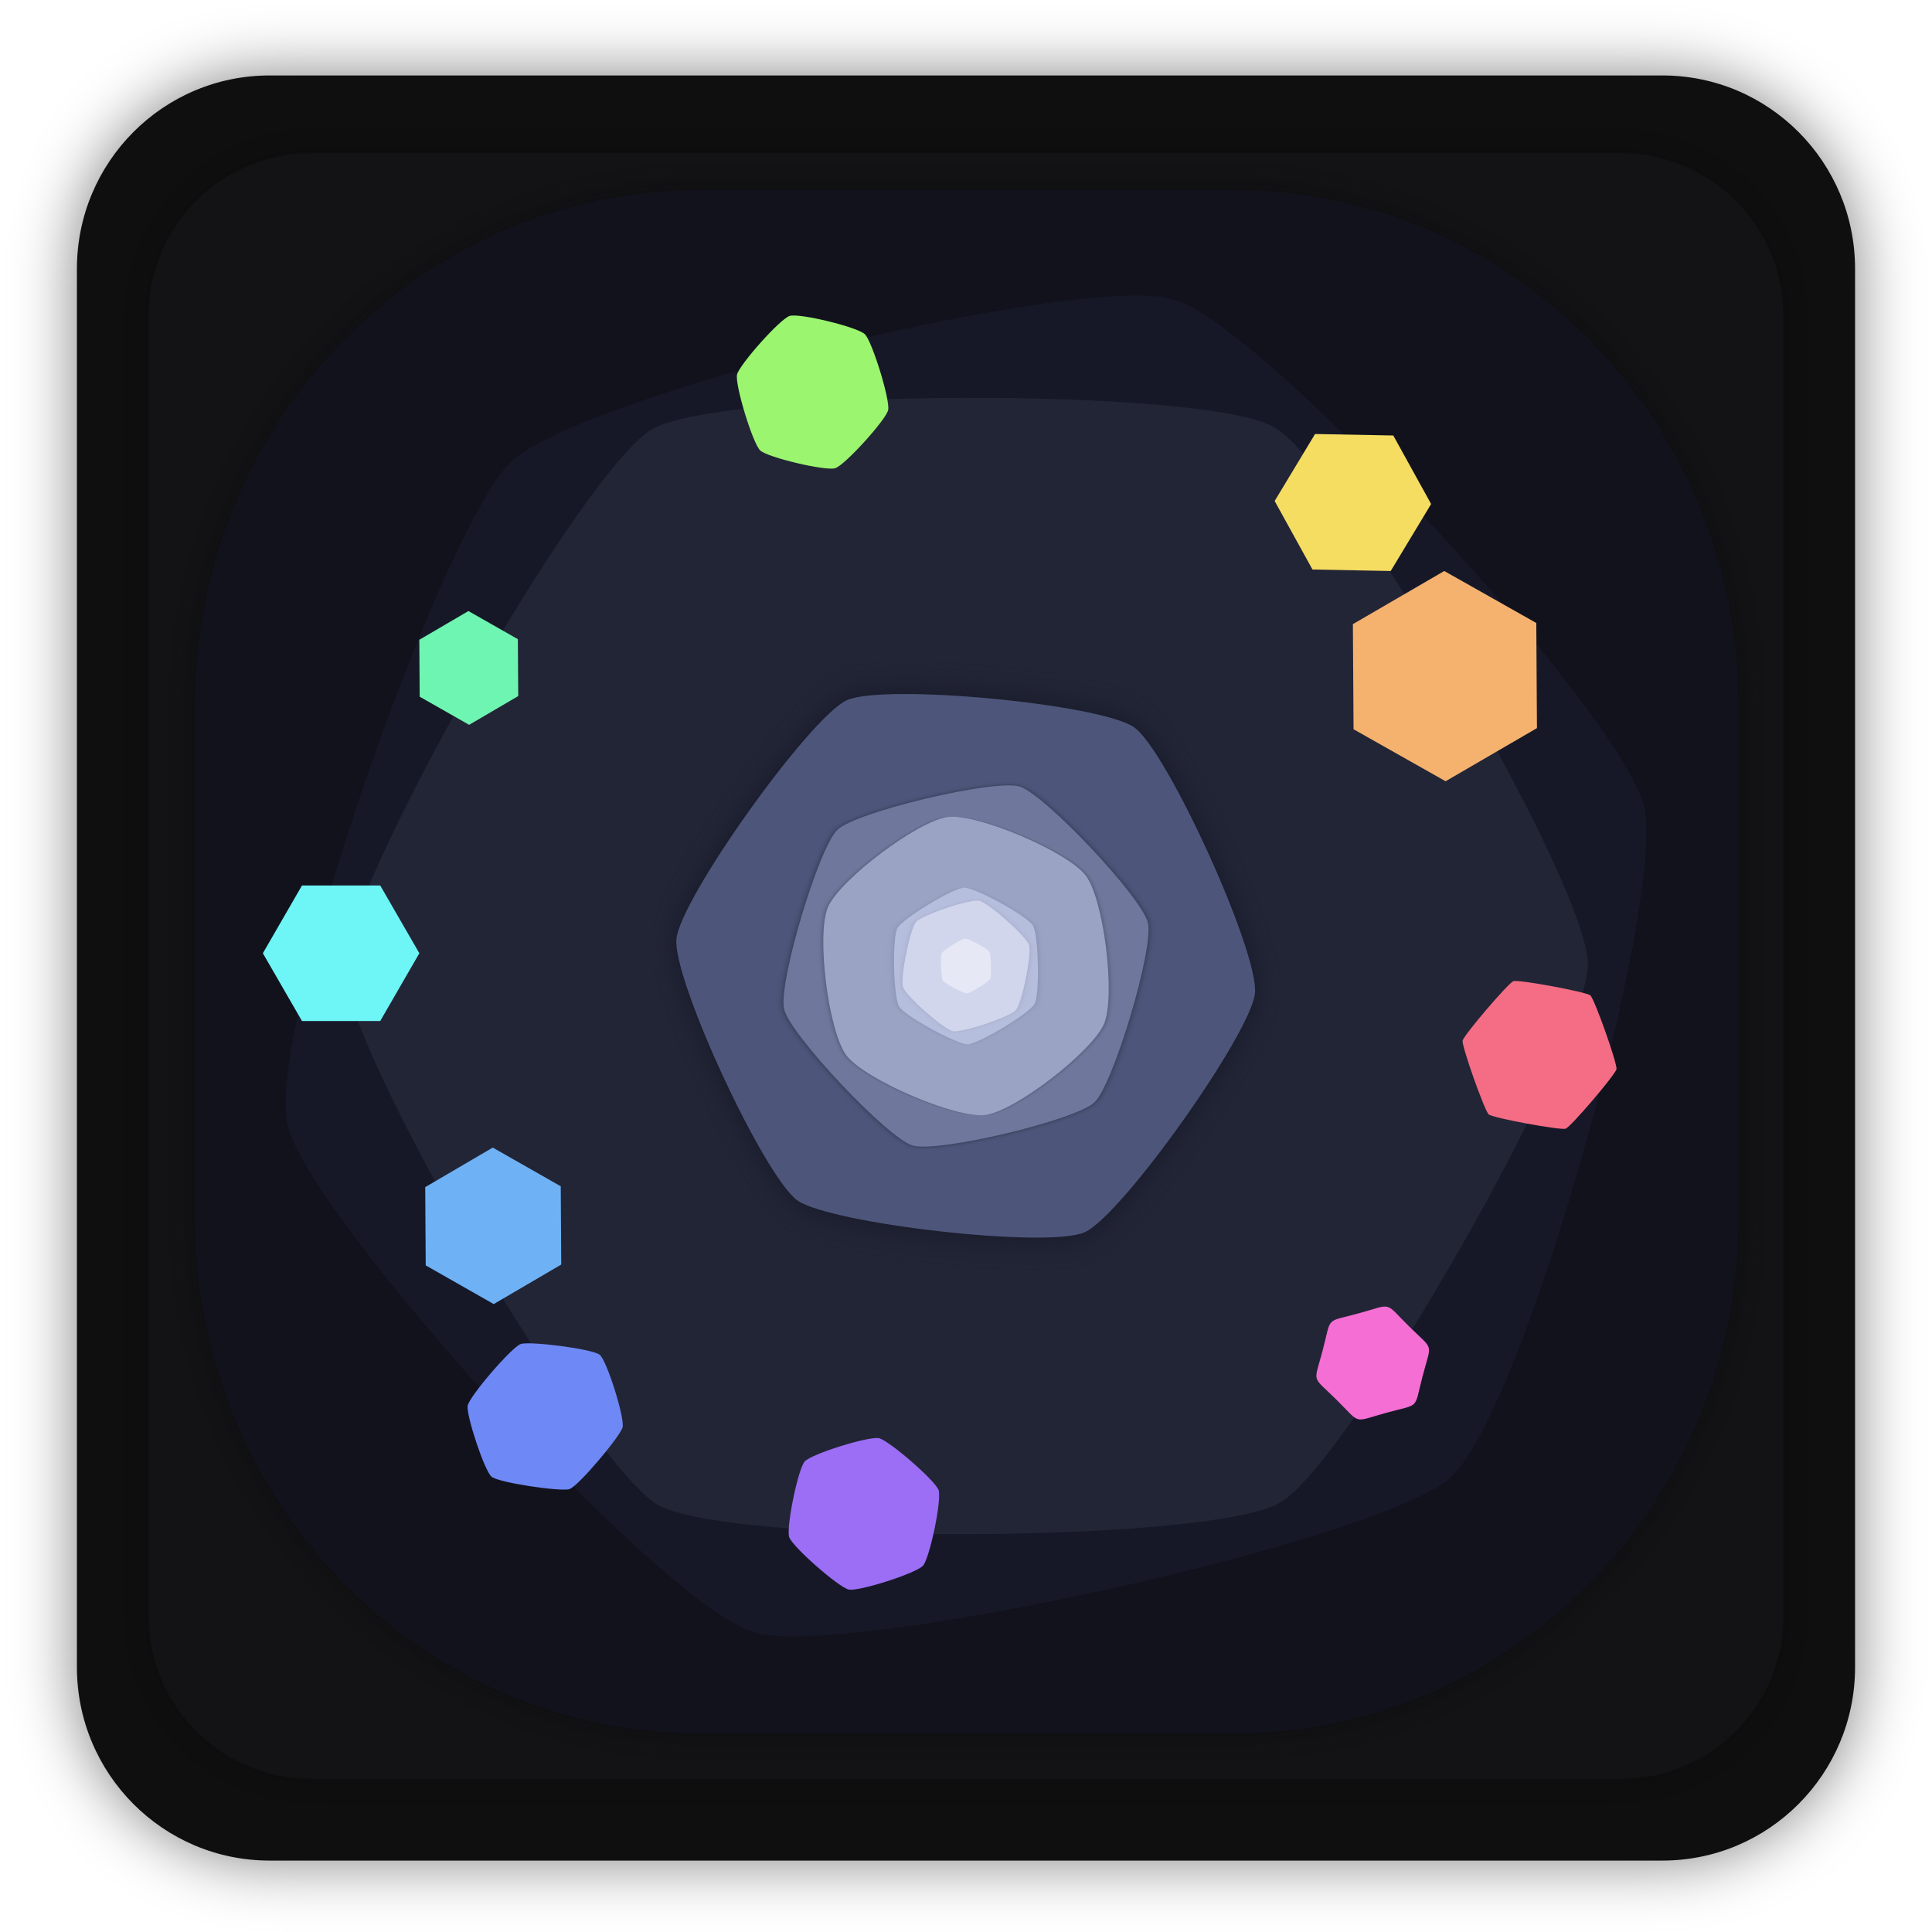
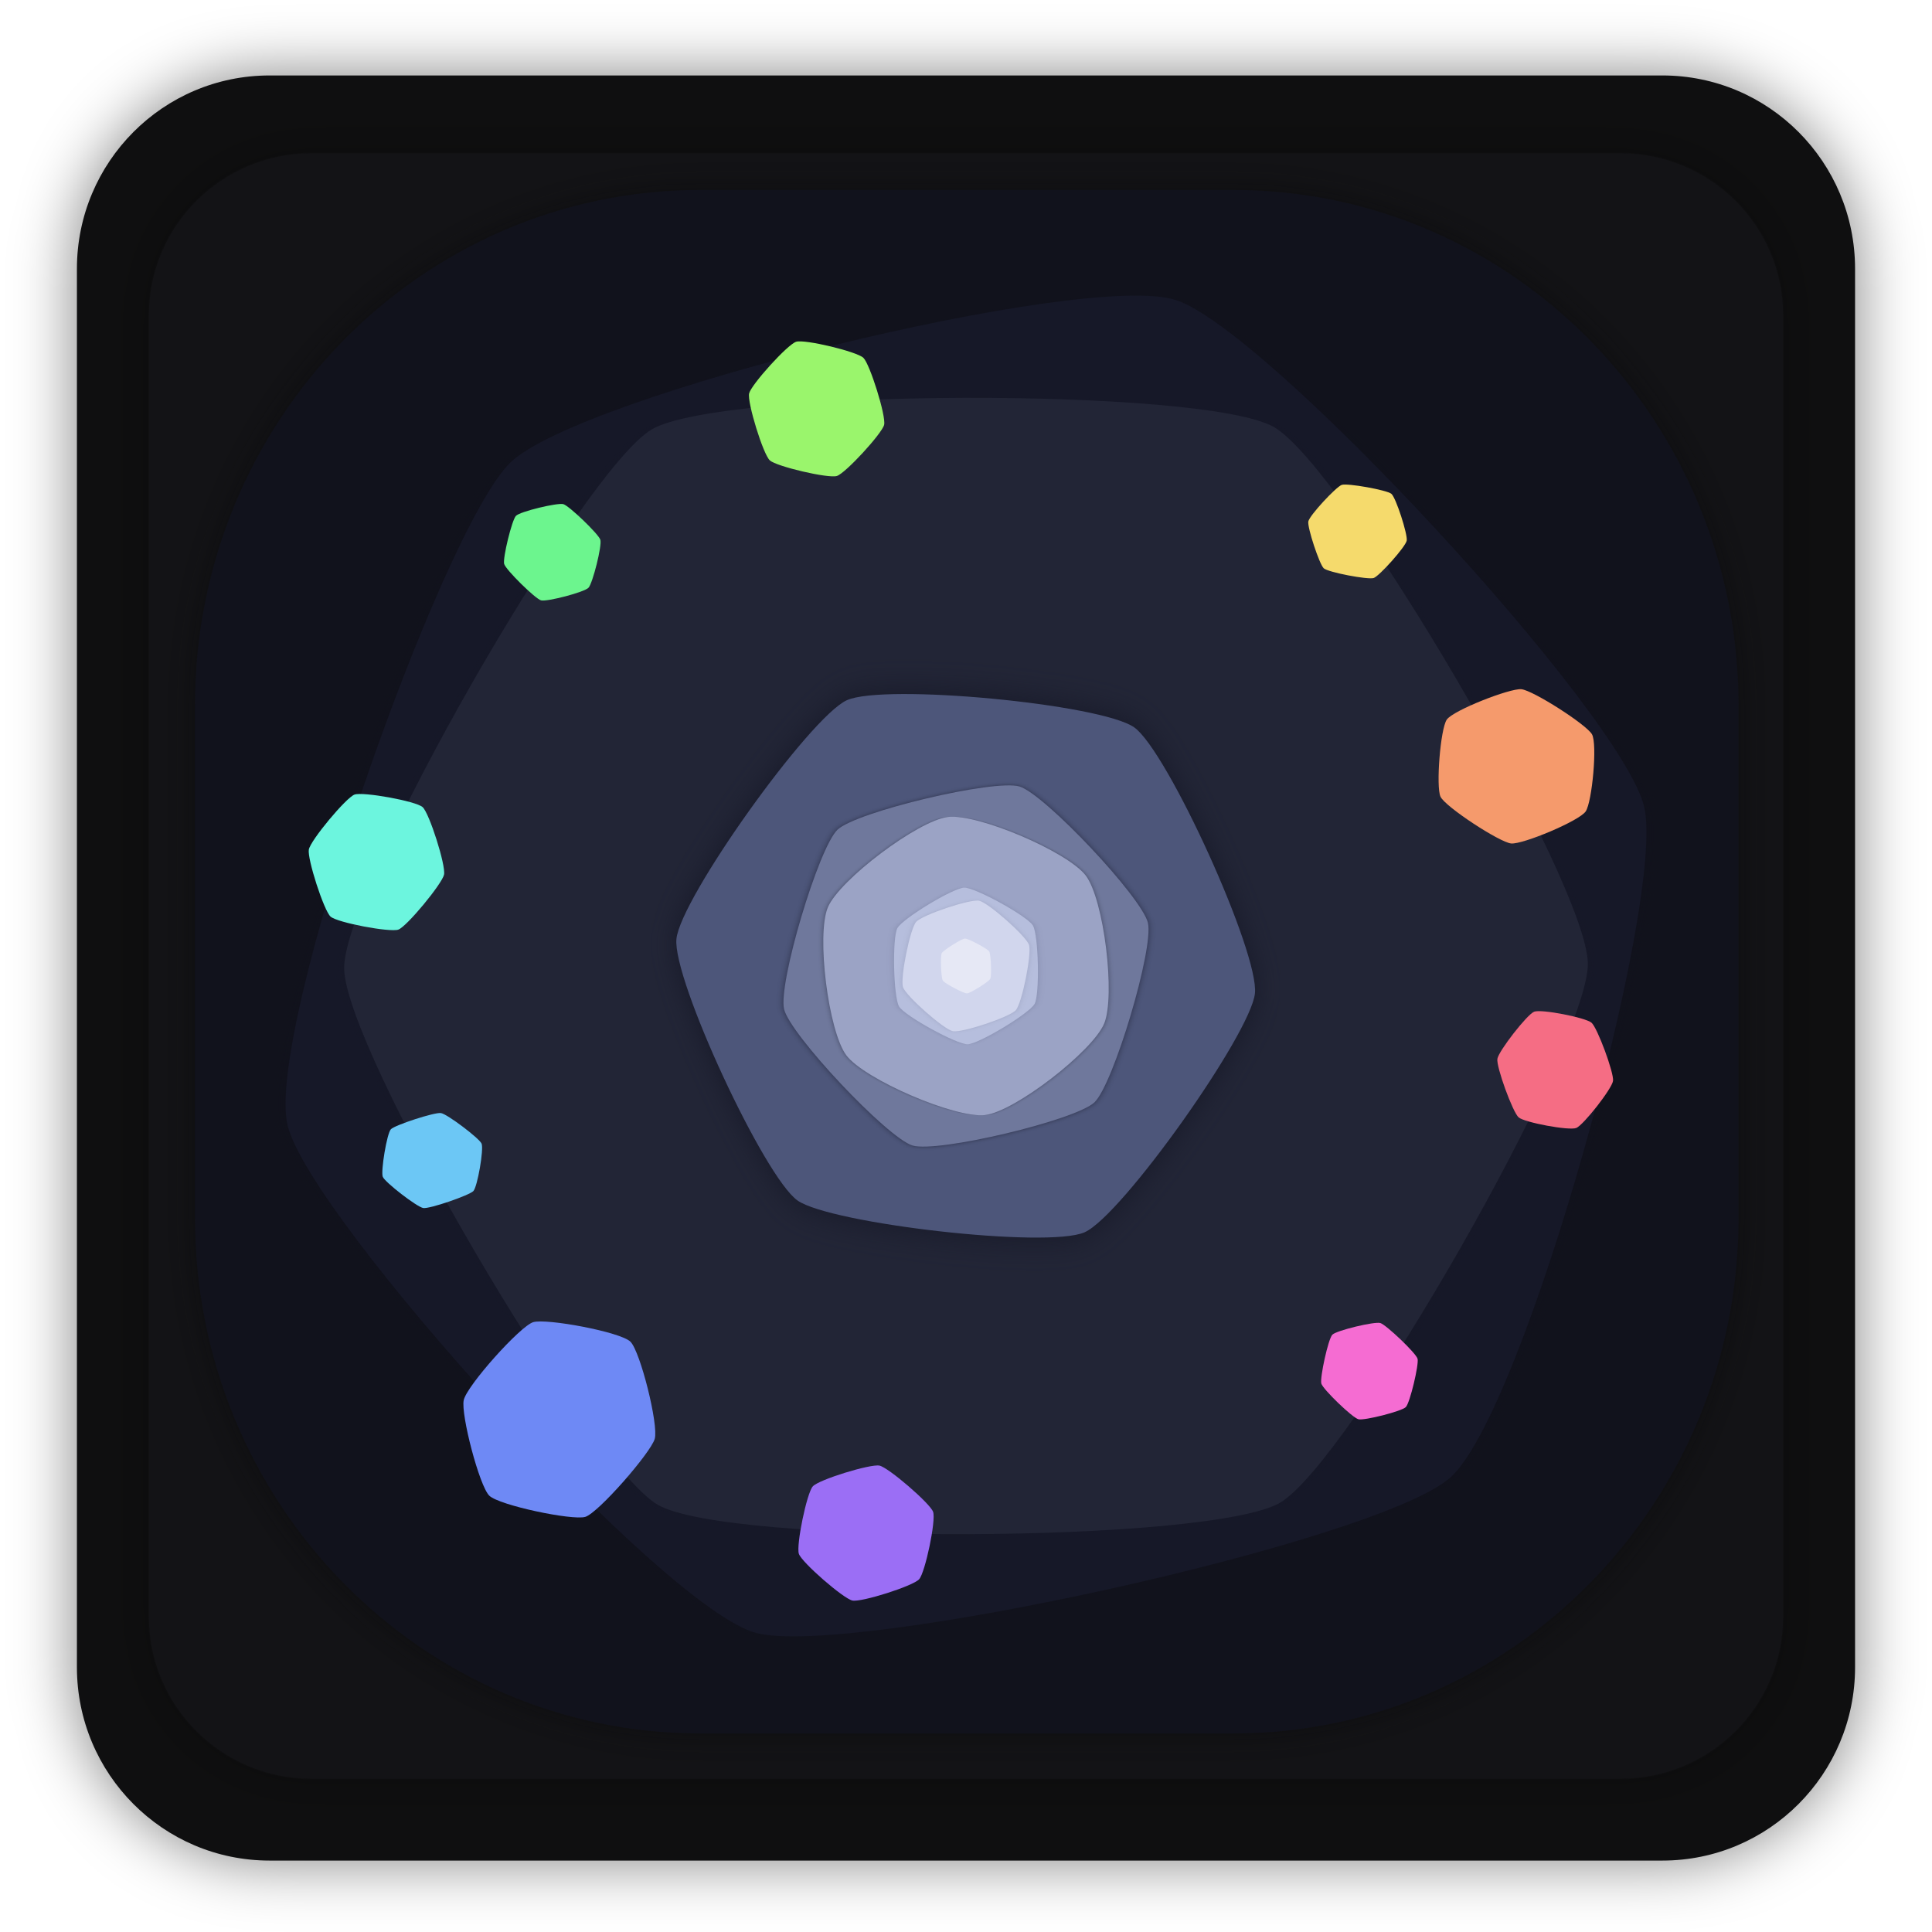
<svg xmlns="http://www.w3.org/2000/svg" width="100" height="100" viewBox="0 0 100 100" version="1.1" id="svg290">
  <defs id="defs287">
    <filter style="color-interpolation-filters:sRGB" id="filter1754" x="-0.039" y="-0.039" width="1.081" height="1.088">
      <feFlood flood-opacity="1" flood-color="rgb(15,15,16)" result="flood" id="feFlood1744" />
      <feComposite in="flood" in2="SourceGraphic" operator="in" result="composite1" id="feComposite1746" />
      <feGaussianBlur in="composite1" stdDeviation="1.4" result="blur" id="feGaussianBlur1748" />
      <feOffset dx="0.2" dy="0.8" result="offset" id="feOffset1750" />
      <feComposite in="SourceGraphic" in2="offset" operator="over" result="composite2" id="feComposite1752" />
    </filter>
    <filter style="color-interpolation-filters:sRGB" id="filter2490" x="-0.011" y="-0.011" width="1.023" height="1.023">
      <feFlood flood-opacity="1" flood-color="rgb(0,0,0)" result="flood" id="feFlood2480" />
      <feComposite in="flood" in2="SourceGraphic" operator="in" result="composite1" id="feComposite2482" />
      <feGaussianBlur in="composite1" stdDeviation="0.4" result="blur" id="feGaussianBlur2484" />
      <feOffset dx="2.77556e-17" dy="2.77556e-17" result="offset" id="feOffset2486" />
      <feComposite in="SourceGraphic" in2="offset" operator="over" result="composite2" id="feComposite2488" />
    </filter>
    <filter style="color-interpolation-filters:sRGB" id="filter2490-6" x="-0.011" y="-0.011" width="1.023" height="1.023">
      <feFlood flood-opacity="1" flood-color="rgb(0,0,0)" result="flood" id="feFlood2480-7" />
      <feComposite in="flood" in2="SourceGraphic" operator="in" result="composite1" id="feComposite2482-5" />
      <feGaussianBlur in="composite1" stdDeviation="0.4" result="blur" id="feGaussianBlur2484-3" />
      <feOffset dx="2.77556e-17" dy="2.77556e-17" result="offset" id="feOffset2486-5" />
      <feComposite in="SourceGraphic" in2="offset" operator="over" result="composite2" id="feComposite2488-6" />
    </filter>
    <filter style="color-interpolation-filters:sRGB" id="filter3186" x="-0.023" y="-0.023" width="1.045" height="1.045">
      <feFlood flood-opacity="0.666" flood-color="rgb(15,15,16)" result="flood" id="feFlood3176" />
      <feComposite in="flood" in2="SourceGraphic" operator="in" result="composite1" id="feComposite3178" />
      <feGaussianBlur in="composite1" stdDeviation="0.8" result="blur" id="feGaussianBlur3180" />
      <feOffset dx="2.77556e-17" dy="2.77556e-17" result="offset" id="feOffset3182" />
      <feComposite in="SourceGraphic" in2="offset" operator="over" result="composite2" id="feComposite3184" />
    </filter>
    <filter style="color-interpolation-filters:sRGB" id="filter2778-9" x="-0.014" y="-0.014" width="1.028" height="1.028">
      <feFlood flood-opacity="1" flood-color="rgb(0,0,0)" result="flood" id="feFlood2768-1" />
      <feComposite in="flood" in2="SourceGraphic" operator="in" result="composite1" id="feComposite2770-2" />
      <feGaussianBlur in="composite1" stdDeviation="0.5" result="blur" id="feGaussianBlur2772-7" />
      <feOffset dx="2.77556e-17" dy="2.77556e-17" result="offset" id="feOffset2774-0" />
      <feComposite in="SourceGraphic" in2="offset" operator="over" result="composite2" id="feComposite2776-9" />
    </filter>
    <filter style="color-interpolation-filters:sRGB" id="filter3418" x="-0.036" y="-0.036" width="1.072" height="1.072">
      <feFlood flood-opacity="0.243" flood-color="rgb(7,7,8)" result="flood" id="feFlood3408" />
      <feComposite in="flood" in2="SourceGraphic" operator="in" result="composite1" id="feComposite3410" />
      <feGaussianBlur in="composite1" stdDeviation="1.2" result="blur" id="feGaussianBlur3412" />
      <feOffset dx="2.77556e-17" dy="2.77556e-17" result="offset" id="feOffset3414" />
      <feComposite in="SourceGraphic" in2="offset" operator="over" result="composite2" id="feComposite3416" />
    </filter>
    <filter style="color-interpolation-filters:sRGB" id="filter3770" x="-0.009" y="-0.009" width="1.019" height="1.017">
      <feFlood flood-opacity="0.961" flood-color="rgb(17,18,28)" result="flood" id="feFlood3760" />
      <feComposite in="flood" in2="SourceGraphic" operator="in" result="composite1" id="feComposite3762" />
      <feGaussianBlur in="composite1" stdDeviation="0.3" result="blur" id="feGaussianBlur3764" />
      <feOffset dx="2.77556e-17" dy="2.77556e-17" result="offset" id="feOffset3766" />
      <feComposite in="SourceGraphic" in2="offset" operator="over" result="composite2" id="feComposite3768" />
    </filter>
    <filter style="color-interpolation-filters:sRGB" id="filter3806" x="-0.006" y="-0.007" width="1.013" height="1.014">
      <feFlood flood-opacity="0.961" flood-color="rgb(22,24,40)" result="flood" id="feFlood3796" />
      <feComposite in="flood" in2="SourceGraphic" operator="in" result="composite1" id="feComposite3798" />
      <feGaussianBlur in="composite1" stdDeviation="0.2" result="blur" id="feGaussianBlur3800" />
      <feOffset dx="2.77556e-17" dy="2.77556e-17" result="offset" id="feOffset3802" />
      <feComposite in="SourceGraphic" in2="offset" operator="over" result="composite2" id="feComposite3804" />
    </filter>
    <filter style="color-interpolation-filters:sRGB" id="filter3974" x="-0.063" y="-0.069" width="1.126" height="1.137">
      <feFlood flood-opacity="0.961" flood-color="rgb(22,24,40)" result="flood" id="feFlood3964" />
      <feComposite in="flood" in2="SourceGraphic" operator="in" result="composite1" id="feComposite3966" />
      <feGaussianBlur in="composite1" stdDeviation="2" result="blur" id="feGaussianBlur3968" />
      <feOffset dx="2.77556e-17" dy="2.77556e-17" result="offset" id="feOffset3970" />
      <feComposite in="SourceGraphic" in2="offset" operator="over" result="composite2" id="feComposite3972" />
    </filter>
    <filter style="color-interpolation-filters:sRGB" id="filter4394" x="-0.019" y="-0.021" width="1.038" height="1.041">
      <feFlood flood-opacity="0.569" flood-color="rgb(22,24,40)" result="flood" id="feFlood4384" />
      <feComposite in="flood" in2="SourceGraphic" operator="in" result="composite1" id="feComposite4386" />
      <feGaussianBlur in="composite1" stdDeviation="0.6" result="blur" id="feGaussianBlur4388" />
      <feOffset dx="2.77556e-17" dy="2.77556e-17" result="offset" id="feOffset4390" />
      <feComposite in="SourceGraphic" in2="offset" operator="over" result="composite2" id="feComposite4392" />
    </filter>
    <filter style="color-interpolation-filters:sRGB" id="filter4598" x="-0.016" y="-0.017" width="1.032" height="1.034">
      <feFlood flood-opacity="0.525" flood-color="rgb(34,37,54)" result="flood" id="feFlood4588" />
      <feComposite in="flood" in2="SourceGraphic" operator="in" result="composite1" id="feComposite4590" />
      <feGaussianBlur in="composite1" stdDeviation="0.5" result="blur" id="feGaussianBlur4592" />
      <feOffset dx="2.77556e-17" dy="2.77556e-17" result="offset" id="feOffset4594" />
      <feComposite in="SourceGraphic" in2="offset" operator="over" result="composite2" id="feComposite4596" />
    </filter>
    <filter style="color-interpolation-filters:sRGB" id="filter5174" x="-0.041" y="-0.045" width="1.082" height="1.089">
      <feFlood flood-opacity="0.2" flood-color="rgb(48,52,76)" result="flood" id="feFlood5164" />
      <feComposite in="flood" in2="SourceGraphic" operator="in" result="composite1" id="feComposite5166" />
      <feGaussianBlur in="composite1" stdDeviation="1.3" result="blur" id="feGaussianBlur5168" />
      <feOffset dx="2.77556e-17" dy="2.77556e-17" result="offset" id="feOffset5170" />
      <feComposite in="SourceGraphic" in2="offset" operator="over" result="composite2" id="feComposite5172" />
    </filter>
    <filter style="color-interpolation-filters:sRGB" id="filter5618" x="-0.044" y="-0.048" width="1.088" height="1.096">
      <feFlood flood-opacity="0.137" flood-color="rgb(38,42,61)" result="flood" id="feFlood5608" />
      <feComposite in="flood" in2="SourceGraphic" operator="in" result="composite1" id="feComposite5610" />
      <feGaussianBlur in="composite1" stdDeviation="1.4" result="blur" id="feGaussianBlur5612" />
      <feOffset dx="2.77556e-17" dy="2.77556e-17" result="offset" id="feOffset5614" />
      <feComposite in="SourceGraphic" in2="offset" operator="over" result="composite2" id="feComposite5616" />
    </filter>
    <filter style="color-interpolation-filters:sRGB" id="filter6476" x="-0.026" y="-0.027" width="1.053" height="1.054">
      <feFlood flood-opacity="0.534" flood-color="rgb(8,8,8)" result="flood" id="feFlood6466" />
      <feComposite in="flood" in2="SourceGraphic" operator="in" result="composite1" id="feComposite6468" />
      <feGaussianBlur in="composite1" stdDeviation="0.9" result="blur" id="feGaussianBlur6470" />
      <feOffset dx="2.77556e-17" dy="2.77556e-17" result="offset" id="feOffset6472" />
      <feComposite in="SourceGraphic" in2="offset" operator="over" result="composite2" id="feComposite6474" />
    </filter>
    <filter style="color-interpolation-filters:sRGB" id="filter6802" x="-0.042" y="-0.042" width="1.085" height="1.085">
      <feFlood flood-opacity="0.498" flood-color="rgb(0,0,0)" result="flood" id="feFlood6792" />
      <feComposite in="flood" in2="SourceGraphic" operator="in" result="composite1" id="feComposite6794" />
      <feGaussianBlur in="composite1" stdDeviation="1.5" result="blur" id="feGaussianBlur6796" />
      <feOffset dx="2.77556e-17" dy="2.77556e-17" result="offset" id="feOffset6798" />
      <feComposite in="SourceGraphic" in2="offset" operator="over" result="composite2" id="feComposite6800" />
    </filter>
  </defs>
  <g id="layer1" transform="translate(-12.75428,-65.57)" style="display:inline">
-     <rect style="fill:#0f0f10;fill-opacity:1;stroke:none;stroke-width:4.33;paint-order:stroke fill markers;filter:url(#filter6802)" id="rect2642" width="85.165" height="85.165" x="20.014" y="72.348" ry="9.226" transform="matrix(1.080686,0,0,1.084918,-4.893308,-9.015912)" />
-     <rect style="fill:#131316;fill-opacity:1;stroke:none;stroke-width:4.383;paint-order:stroke fill markers;filter:url(#filter3418)" id="rect3286" width="79.809" height="79.612" x="22.684" y="75.786" ry="7.949" transform="matrix(1.059938,0,0,1.056889,-3.585815,-6.597677)" />
-     <rect style="fill:#11121c;fill-opacity:1;stroke:none;stroke-width:1.373;paint-order:stroke fill markers;filter:url(#filter6476)" id="rect6030" width="81.667" height="80" x="22.754" y="77.237" ry="26.723" transform="matrix(0.9783667,0,0,0.998661,0.5814666,-1.731955)" />
-     <path style="fill:#161828;fill-opacity:1;stroke:none;stroke-width:0.5;stroke-linecap:round;stroke-linejoin:round;stroke-dasharray:none;stroke-dashoffset:0;stroke-opacity:1;paint-order:stroke fill markers;filter:url(#filter3770)" id="path3695" d="M 46.731,29.814 C 43.886,34.802 16.902,51.59 11.05,51.411 5.198,51.232 -22.489,34.947 -25.578,30.072 c -3.089,-4.875 -2.69,-36.241 0.06,-41.295 2.75,-5.053 30.846,-19.966 36.612,-20.117 5.766,-0.151 32.887,14.872 35.697,19.859 2.809,4.987 2.784,36.307 -0.06,41.295 z" transform="matrix(0.6378109,-0.5888965,0.5880559,0.6347665,50.52119,115.9404)" />
-     <path style="fill:#222536;fill-opacity:1;stroke:none;stroke-width:0.5;stroke-linecap:round;stroke-linejoin:round;stroke-dasharray:none;stroke-dashoffset:0;stroke-opacity:1;paint-order:stroke fill markers;filter:url(#filter3806)" id="path3059" d="M 25.961,77.977 C 21.674,75.502 6.921,49.95 6.921,45 c 0,-4.95 14.752,-30.502 19.039,-32.977 4.287,-2.475 33.792,-2.475 38.079,-10e-7 C 68.326,14.498 83.079,40.05 83.079,45 c 0,4.95 -14.752,30.502 -19.039,32.977 -4.287,2.475 -33.792,2.475 -38.079,10e-7 z" transform="matrix(0.4184665,-0.7326217,0.734425,0.4194966,10.87416,129.6606)" />
-     <path style="display:inline;fill:#4d567a;fill-opacity:1;stroke:none;stroke-width:0.5;stroke-linecap:round;stroke-linejoin:round;stroke-dasharray:none;stroke-dashoffset:0;stroke-opacity:1;paint-order:stroke fill markers;filter:url(#filter3974)" id="path3059-5" d="M 26.019,77.702 C 21.388,75.102 6.863,50.545 6.845,45.199 6.827,39.854 21.396,14.601 26.017,11.917 c 4.621,-2.685 33.254,-2.788 37.886,-0.15 4.632,2.638 19.231,27.774 19.174,33.112 -0.057,5.338 -14.522,30.66 -19.172,33.283 -4.65,2.623 -33.256,2.141 -37.886,-0.459 z" transform="matrix(0.3926311,0.03862386,-0.03871894,0.3935975,46.82824,96.12004)" />
-     <path style="display:inline;fill:#6f789c;fill-opacity:1;stroke:none;stroke-width:0.5;stroke-linecap:round;stroke-linejoin:round;stroke-dasharray:none;stroke-dashoffset:0;stroke-opacity:1;paint-order:stroke fill markers;filter:url(#filter4394)" id="path3059-5-2" d="M 25.961,77.977 C 21.344,75.312 6.921,50.331 6.921,45 c 0,-5.331 14.423,-30.312 19.039,-32.977 4.617,-2.666 33.462,-2.666 38.079,-10e-7 C 68.656,14.688 83.079,39.669 83.079,45 c 0,5.331 -14.423,30.312 -19.039,32.977 -4.617,2.666 -33.462,2.666 -38.079,10e-7 z" transform="matrix(0.2472888,-0.05867816,0.05882257,0.2478975,48.97927,107.0551)" />
-     <path style="display:inline;fill:#9ba3c5;fill-opacity:1;stroke:none;stroke-width:0.5;stroke-linecap:round;stroke-linejoin:round;stroke-dasharray:none;stroke-dashoffset:0;stroke-opacity:1;paint-order:stroke fill markers;filter:url(#filter4598)" id="path3059-5-2-9" d="M 25.924,78.149 C 19.341,74.283 6.953,52.478 6.969,44.875 6.985,37.272 19.334,15.88 25.925,12.089 c 6.592,-3.791 31.617,-3.738 38.199,0.094 6.582,3.832 18.904,25.284 18.956,32.893 0.051,7.609 -12.391,28.941 -18.956,32.786 -6.565,3.845 -31.616,4.154 -38.199,0.287 z" transform="matrix(0.1624283,-0.122791,0.1230932,0.1628282,49.9063,113.7448)" />
-     <path style="display:inline;fill:#b6bedd;fill-opacity:1;stroke:none;stroke-width:0.5;stroke-linecap:round;stroke-linejoin:round;stroke-dasharray:none;stroke-dashoffset:0;stroke-opacity:1;paint-order:stroke fill markers;filter:url(#filter5174)" id="path3059-5-2-9-1-3" d="M 25.968,77.943 C 21.349,75.286 6.914,50.358 6.912,45.025 6.909,39.692 21.35,14.677 25.968,12.009 c 4.617,-2.668 33.436,-2.681 38.055,-0.019 4.619,2.662 19.063,27.662 19.056,32.994 -0.007,5.332 -14.435,30.355 -19.056,33.015 -4.621,2.66 -33.436,2.6 -38.055,-0.057 z" transform="matrix(0.09094997,-0.05505275,0.0551737,0.09119784,56.17872,113.9435)" />
-     <path style="display:inline;fill:#d1d6ed;fill-opacity:1;stroke:none;stroke-width:0.5;stroke-linecap:round;stroke-linejoin:round;stroke-dasharray:none;stroke-dashoffset:0;stroke-opacity:1;paint-order:stroke fill markers;filter:url(#filter5618)" id="path3059-5-2-9-1" d="M 25.968,77.943 C 21.349,75.286 6.914,50.358 6.912,45.025 6.909,39.692 21.35,14.677 25.968,12.009 c 4.617,-2.668 33.436,-2.681 38.055,-0.019 4.619,2.662 19.063,27.662 19.056,32.994 -0.007,5.332 -14.435,30.355 -19.056,33.015 -4.621,2.66 -33.436,2.6 -38.055,-0.057 z" transform="matrix(0.08563881,-0.02872797,0.02879867,0.08584958,57.6046,112.9995)" />
-     <path style="display:inline;fill:#e6e8f5;fill-opacity:1;stroke:none;stroke-width:0.5;stroke-linecap:round;stroke-linejoin:round;stroke-dasharray:none;stroke-dashoffset:0;stroke-opacity:1;paint-order:stroke fill markers" id="path3059-5-2-9-1-9" d="M 25.968,77.943 C 22.009,75.665 6.914,49.596 6.912,45.025 6.91,40.454 22.01,14.296 25.968,12.009 29.925,9.723 60.064,9.709 64.022,11.991 c 3.959,2.282 19.062,28.424 19.056,32.994 -0.006,4.57 -15.095,30.735 -19.056,33.015 -3.961,2.28 -34.096,2.22 -38.055,-0.057 z" transform="matrix(0.03155104,-0.01976976,0.01981841,0.0316287,60.44266,115.0363)" />
-     <path style="fill:#f56d84;fill-opacity:1;stroke:none;stroke-width:0.604;stroke-linecap:round;stroke-linejoin:round;stroke-dasharray:none;stroke-dashoffset:0;stroke-opacity:1;paint-order:stroke fill markers" id="path2944" d="m 85,50 c -0.35,0 -4.155,-2.197 -4.33,-2.5 -0.175,-0.303 -0.175,-4.697 0,-5 C 80.845,42.197 84.65,40 85,40 c 0.35,0 4.155,2.197 4.33,2.5 0.175,0.303 0.175,4.697 0,5 C 89.155,47.803 85.35,50 85,50 Z" transform="matrix(0.6160998,0.5259032,-0.5259032,0.6160998,63.73833,47.74616)" />
-     <path style="display:inline;fill:#f5b26f;fill-opacity:1;stroke:none;stroke-width:0.604;stroke-linecap:round;stroke-linejoin:round;stroke-dasharray:none;stroke-dashoffset:0;stroke-opacity:1;paint-order:stroke fill markers" id="path2944-62" d="m 85,50 -4.33,-2.5 0,-5 L 85,40 l 4.33,2.5 0,5 z" transform="matrix(1.096199,-0.00684596,0.00689606,1.088235,-5.943885,52.17757)" />
-     <path style="display:inline;fill:#6eb2f5;fill-opacity:1;stroke:none;stroke-width:0.604;stroke-linecap:round;stroke-linejoin:round;stroke-dasharray:none;stroke-dashoffset:0;stroke-opacity:1;paint-order:stroke fill markers" id="path2944-62-8" d="m 85,50 -4.33,-2.5 0,-5 L 85,40 l 4.33,2.5 0,5 z" transform="matrix(0.8100168,-0.00509572,0.00509572,0.8100168,-30.79662,93.00141)" />
-     <path style="display:inline;fill:#6ef5b1;fill-opacity:1;stroke:none;stroke-width:0.604;stroke-linecap:round;stroke-linejoin:round;stroke-dasharray:none;stroke-dashoffset:0;stroke-opacity:1;paint-order:stroke fill markers" id="path2944-62-8-7" d="m 85,50 -4.33,-2.5 0,-5 L 85,40 l 4.33,2.5 0,5 z" transform="matrix(0.589015,-0.00370542,0.00370542,0.589015,-13.21503,73.95148)" />
-     <path style="display:inline;fill:#f56ed3;fill-opacity:1;stroke:none;stroke-width:0.604;stroke-linecap:round;stroke-linejoin:round;stroke-dasharray:none;stroke-dashoffset:0;stroke-opacity:1;paint-order:stroke fill markers" id="path2944-62-8-7-9" d="m 85,50 c -3.45,0 -2.605,0.488 -4.33,-2.5 -1.725,-2.988 -1.725,-2.012 0,-5 C 82.395,39.512 81.55,40 85,40 c 3.45,0 2.605,-0.488 4.33,2.5 1.725,2.988 1.725,2.012 0,5 C 87.605,50.488 88.45,50 85,50 Z" transform="matrix(0.1351471,-0.516828,0.516828,0.1351471,49.06059,173.9675)" />
-     <path style="display:inline;fill:#9b6ef5;fill-opacity:1;stroke:none;stroke-width:0.604;stroke-linecap:round;stroke-linejoin:round;stroke-dasharray:none;stroke-dashoffset:0;stroke-opacity:1;paint-order:stroke fill markers" id="path2944-62-8-7-9-2" d="m 85.04,49.94 c -0.652,-0.003 -4.084,-1.958 -4.403,-2.52 -0.319,-0.562 -0.322,-4.366 8.23e-4,-4.931 0.322,-0.565 3.695,-2.413 4.346,-2.411 0.651,0.002 4.063,1.926 4.4,2.48 0.337,0.554 0.321,4.361 -8.23e-4,4.931 -0.322,0.57 -3.692,2.454 -4.343,2.451 z" transform="matrix(0.7935837,0.1624131,-0.1624131,0.7935837,-2.688201,94.40163)" />
-     <path style="display:inline;fill:#9bf56e;fill-opacity:1;stroke:none;stroke-width:0.604;stroke-linecap:round;stroke-linejoin:round;stroke-dasharray:none;stroke-dashoffset:0;stroke-opacity:1;paint-order:stroke fill markers" id="path2944-62-8-7-9-2-0" d="m 84.956,50.067 c -0.648,0.004 -3.916,-1.914 -4.249,-2.478 -0.332,-0.564 -0.329,-4.517 -9.26e-4,-5.078 0.328,-0.561 3.663,-2.598 4.312,-2.6 0.649,-0.002 3.94,1.95 4.252,2.523 0.311,0.572 0.329,4.523 9.27e-4,5.078 -0.328,0.555 -3.667,2.552 -4.315,2.555 z" transform="matrix(0.7746554,-0.2367738,0.2367738,0.7746554,-21.68086,71.13429)" />
-     <path style="display:inline;fill:#6ef5f5;fill-opacity:1;stroke:none;stroke-width:0.604;stroke-linecap:round;stroke-linejoin:round;stroke-dasharray:none;stroke-dashoffset:0;stroke-opacity:1;paint-order:stroke fill markers" id="path2944-9" d="m 85,50 -4.33,-2.5 0,-5 L 85,40 l 4.33,2.5 0,5 z" transform="matrix(0.701509,0.4050164,-0.4050164,0.701509,-10.99262,48.91573)" />
-     <path style="display:inline;fill:#f5dd62;fill-opacity:1;stroke:none;stroke-width:0.604;stroke-linecap:round;stroke-linejoin:round;stroke-dasharray:none;stroke-dashoffset:0;stroke-opacity:1;paint-order:stroke fill markers" id="path2944-5" d="m 85,50 -4.33,-2.5 0,-5 L 85,40 l 4.33,2.5 0,5 z" transform="matrix(0.7091101,-0.3915559,0.3915559,0.7091101,4.885065,92.95184)" />
-     <path style="display:inline;fill:#6e89f5;fill-opacity:1;stroke:none;stroke-width:0.604;stroke-linecap:round;stroke-linejoin:round;stroke-dasharray:none;stroke-dashoffset:0;stroke-opacity:1;paint-order:stroke fill markers" id="path2944-6" d="m 84.881,50.179 c -0.595,0.009 -3.795,-1.919 -4.113,-2.441 -0.318,-0.522 -0.31,-4.693 -0.003,-5.207 0.307,-0.515 3.685,-2.762 4.282,-2.766 0.598,-0.004 3.855,2.018 4.121,2.56 0.266,0.542 0.31,4.708 0.003,5.207 -0.308,0.499 -3.696,2.639 -4.291,2.648 z" transform="matrix(0.6140872,0.5282518,-0.5282518,0.6140872,12.58022,66.35217)" />
+     <g id="g7547">
+       <rect style="fill:#0f0f10;fill-opacity:1;stroke:none;stroke-width:4.33;paint-order:stroke fill markers;filter:url(#filter6802)" id="rect2642" width="85.165" height="85.165" x="20.014" y="72.348" ry="9.226" transform="matrix(1.080686,0,0,1.084918,-4.893308,-9.015912)" />
+       <rect style="fill:#131316;fill-opacity:1;stroke:none;stroke-width:4.383;paint-order:stroke fill markers;filter:url(#filter3418)" id="rect3286" width="79.809" height="79.612" x="22.684" y="75.786" ry="7.949" transform="matrix(1.059938,0,0,1.056889,-3.585815,-6.597677)" />
+     </g>
+     <g id="g7543">
+       <g id="g7519">
+         <rect style="fill:#11121c;fill-opacity:1;stroke:none;stroke-width:1.373;paint-order:stroke fill markers;filter:url(#filter6476)" id="rect6030" width="81.667" height="80" x="22.754" y="77.237" ry="26.723" transform="matrix(0.9783667,0,0,0.998661,0.5814666,-1.731955)" />
+         <path style="fill:#161828;fill-opacity:1;stroke:none;stroke-width:0.5;stroke-linecap:round;stroke-linejoin:round;stroke-dasharray:none;stroke-dashoffset:0;stroke-opacity:1;paint-order:stroke fill markers;filter:url(#filter3770)" id="path3695" d="M 46.731,29.814 C 43.886,34.802 16.902,51.59 11.05,51.411 5.198,51.232 -22.489,34.947 -25.578,30.072 c -3.089,-4.875 -2.69,-36.241 0.06,-41.295 2.75,-5.053 30.846,-19.966 36.612,-20.117 5.766,-0.151 32.887,14.872 35.697,19.859 2.809,4.987 2.784,36.307 -0.06,41.295 z" transform="matrix(0.6378109,-0.5888965,0.5880559,0.6347665,50.52119,115.9404)" />
+         <path style="fill:#222536;fill-opacity:1;stroke:none;stroke-width:0.5;stroke-linecap:round;stroke-linejoin:round;stroke-dasharray:none;stroke-dashoffset:0;stroke-opacity:1;paint-order:stroke fill markers;filter:url(#filter3806)" id="path3059" d="M 25.961,77.977 C 21.674,75.502 6.921,49.95 6.921,45 c 0,-4.95 14.752,-30.502 19.039,-32.977 4.287,-2.475 33.792,-2.475 38.079,-10e-7 C 68.326,14.498 83.079,40.05 83.079,45 c 0,4.95 -14.752,30.502 -19.039,32.977 -4.287,2.475 -33.792,2.475 -38.079,10e-7 z" transform="matrix(0.4184665,-0.7326217,0.734425,0.4194966,10.87416,129.6606)" />
+       </g>
+       <g id="g7510">
+         <path style="display:inline;fill:#4d567a;fill-opacity:1;stroke:none;stroke-width:0.5;stroke-linecap:round;stroke-linejoin:round;stroke-dasharray:none;stroke-dashoffset:0;stroke-opacity:1;paint-order:stroke fill markers;filter:url(#filter3974)" id="path3059-5" d="M 26.019,77.702 C 21.388,75.102 6.863,50.545 6.845,45.199 6.827,39.854 21.396,14.601 26.017,11.917 c 4.621,-2.685 33.254,-2.788 37.886,-0.15 4.632,2.638 19.231,27.774 19.174,33.112 -0.057,5.338 -14.522,30.66 -19.172,33.283 -4.65,2.623 -33.256,2.141 -37.886,-0.459 z" transform="matrix(0.3926311,0.03862386,-0.03871894,0.3935975,46.82824,96.12004)" />
+         <path style="display:inline;fill:#6f789c;fill-opacity:1;stroke:none;stroke-width:0.5;stroke-linecap:round;stroke-linejoin:round;stroke-dasharray:none;stroke-dashoffset:0;stroke-opacity:1;paint-order:stroke fill markers;filter:url(#filter4394)" id="path3059-5-2" d="M 25.961,77.977 C 21.344,75.312 6.921,50.331 6.921,45 c 0,-5.331 14.423,-30.312 19.039,-32.977 4.617,-2.666 33.462,-2.666 38.079,-10e-7 C 68.656,14.688 83.079,39.669 83.079,45 c 0,5.331 -14.423,30.312 -19.039,32.977 -4.617,2.666 -33.462,2.666 -38.079,10e-7 z" transform="matrix(0.2472888,-0.05867816,0.05882257,0.2478975,48.97927,107.0551)" />
+         <path style="display:inline;fill:#9ba3c5;fill-opacity:1;stroke:none;stroke-width:0.5;stroke-linecap:round;stroke-linejoin:round;stroke-dasharray:none;stroke-dashoffset:0;stroke-opacity:1;paint-order:stroke fill markers;filter:url(#filter4598)" id="path3059-5-2-9" d="M 25.924,78.149 C 19.341,74.283 6.953,52.478 6.969,44.875 6.985,37.272 19.334,15.88 25.925,12.089 c 6.592,-3.791 31.617,-3.738 38.199,0.094 6.582,3.832 18.904,25.284 18.956,32.893 0.051,7.609 -12.391,28.941 -18.956,32.786 -6.565,3.845 -31.616,4.154 -38.199,0.287 z" transform="matrix(0.1624283,-0.122791,0.1230932,0.1628282,49.9063,113.7448)" />
+         <path style="display:inline;fill:#b6bedd;fill-opacity:1;stroke:none;stroke-width:0.5;stroke-linecap:round;stroke-linejoin:round;stroke-dasharray:none;stroke-dashoffset:0;stroke-opacity:1;paint-order:stroke fill markers;filter:url(#filter5174)" id="path3059-5-2-9-1-3" d="M 25.968,77.943 C 21.349,75.286 6.914,50.358 6.912,45.025 6.909,39.692 21.35,14.677 25.968,12.009 c 4.617,-2.668 33.436,-2.681 38.055,-0.019 4.619,2.662 19.063,27.662 19.056,32.994 -0.007,5.332 -14.435,30.355 -19.056,33.015 -4.621,2.66 -33.436,2.6 -38.055,-0.057 z" transform="matrix(0.09094997,-0.05505275,0.0551737,0.09119784,56.17872,113.9435)" />
+         <path style="display:inline;fill:#d1d6ed;fill-opacity:1;stroke:none;stroke-width:0.5;stroke-linecap:round;stroke-linejoin:round;stroke-dasharray:none;stroke-dashoffset:0;stroke-opacity:1;paint-order:stroke fill markers;filter:url(#filter5618)" id="path3059-5-2-9-1" d="M 25.968,77.943 C 21.349,75.286 6.914,50.358 6.912,45.025 6.909,39.692 21.35,14.677 25.968,12.009 c 4.617,-2.668 33.436,-2.681 38.055,-0.019 4.619,2.662 19.063,27.662 19.056,32.994 -0.007,5.332 -14.435,30.355 -19.056,33.015 -4.621,2.66 -33.436,2.6 -38.055,-0.057 z" transform="matrix(0.08563881,-0.02872797,0.02879867,0.08584958,57.6046,112.9995)" />
+         <path style="display:inline;fill:#e6e8f5;fill-opacity:1;stroke:none;stroke-width:0.5;stroke-linecap:round;stroke-linejoin:round;stroke-dasharray:none;stroke-dashoffset:0;stroke-opacity:1;paint-order:stroke fill markers" id="path3059-5-2-9-1-9" d="M 25.968,77.943 C 22.009,75.665 6.914,49.596 6.912,45.025 6.91,40.454 22.01,14.296 25.968,12.009 29.925,9.723 60.064,9.709 64.022,11.991 c 3.959,2.282 19.062,28.424 19.056,32.994 -0.006,4.57 -15.095,30.735 -19.056,33.015 -3.961,2.28 -34.096,2.22 -38.055,-0.057 z" transform="matrix(0.03155104,-0.01976976,0.01981841,0.0316287,60.44266,115.0363)" />
+       </g>
+       <g id="g7495">
+         <path style="fill:#f56d84;fill-opacity:1;stroke:none;stroke-width:0.604;stroke-linecap:round;stroke-linejoin:round;stroke-dasharray:none;stroke-dashoffset:0;stroke-opacity:1;paint-order:stroke fill markers" id="path2944" d="m 85.04,49.94 c -0.652,-0.003 -4.084,-1.958 -4.403,-2.52 -0.319,-0.562 -0.322,-4.366 8.23e-4,-4.931 0.322,-0.565 3.695,-2.413 4.346,-2.411 0.651,0.002 4.063,1.926 4.4,2.48 0.337,0.554 0.321,4.361 -8.23e-4,4.931 -0.322,0.57 -3.692,2.454 -4.343,2.451 z" transform="matrix(0.4701428,0.4052422,-0.3853189,0.494452,70.61968,64.24997)" />
+         <path style="display:inline;fill:#f59a6c;fill-opacity:1;stroke:none;stroke-width:0.604;stroke-linecap:round;stroke-linejoin:round;stroke-dasharray:none;stroke-dashoffset:0;stroke-opacity:1;paint-order:stroke fill markers" id="path2944-62" d="m 85.104,49.843 c -0.705,-0.009 -4.188,-1.948 -4.52,-2.551 -0.332,-0.603 -0.34,-4.207 0.002,-4.819 0.342,-0.611 3.669,-2.271 4.372,-2.267 0.702,0.004 4.13,1.866 4.513,2.447 0.383,0.582 0.339,4.191 -0.002,4.819 -0.341,0.627 -3.66,2.38 -4.365,2.371 z" transform="matrix(0.8473806,0.06895857,-0.06709673,0.827531,22.20181,62.11267)" />
+         <path style="display:inline;fill:#6cc7f5;fill-opacity:1;stroke:none;stroke-width:0.604;stroke-linecap:round;stroke-linejoin:round;stroke-dasharray:none;stroke-dashoffset:0;stroke-opacity:1;paint-order:stroke fill markers" id="path2944-62-8" d="m 84.911,50.134 c -0.596,0.007 -3.854,-1.935 -4.167,-2.456 -0.313,-0.521 -0.307,-4.64 -0.002,-5.155 0.305,-0.516 3.696,-2.696 4.294,-2.7 0.598,-0.003 3.899,2.009 4.173,2.545 0.275,0.536 0.308,4.651 0.002,5.155 -0.306,0.504 -3.704,2.604 -4.301,2.611 z" transform="matrix(-0.552292,-0.09641736,0.08251132,-0.4778051,78.33881,155.3236)" />
+         <path style="display:inline;fill:#6cf58e;fill-opacity:1;stroke:none;stroke-width:0.604;stroke-linecap:round;stroke-linejoin:round;stroke-dasharray:none;stroke-dashoffset:0;stroke-opacity:1;paint-order:stroke fill markers" id="path2944-62-8-7" d="m 85.091,49.862 c -0.604,-0.007 -4.211,-2.028 -4.498,-2.545 -0.287,-0.517 -0.292,-4.317 0.002,-4.84 0.294,-0.523 3.765,-2.298 4.367,-2.295 0.602,0.003 4.166,1.953 4.491,2.454 0.325,0.501 0.291,4.305 -0.002,4.84 -0.293,0.535 -3.757,2.393 -4.36,2.386 z" transform="matrix(0.4956365,0.1298725,-0.125496,0.5129215,4.841761,60.01863)" />
+         <path style="display:inline;fill:#f56cd2;fill-opacity:1;stroke:none;stroke-width:0.604;stroke-linecap:round;stroke-linejoin:round;stroke-dasharray:none;stroke-dashoffset:0;stroke-opacity:1;paint-order:stroke fill markers" id="path2944-62-8-7-9" d="m 84.909,50.138 c -0.596,0.007 -3.849,-1.933 -4.163,-2.455 -0.314,-0.521 -0.308,-4.644 -0.002,-5.16 0.306,-0.516 3.695,-2.702 4.293,-2.705 0.598,-0.003 3.895,2.009 4.169,2.546 0.274,0.537 0.308,4.656 0.002,5.16 -0.306,0.504 -3.704,2.607 -4.3,2.614 z" transform="matrix(0.3683891,-0.3631023,0.3727723,0.3588327,35.5491,151.2406)" />
+         <path style="display:inline;fill:#9b6ef5;fill-opacity:1;stroke:none;stroke-width:0.604;stroke-linecap:round;stroke-linejoin:round;stroke-dasharray:none;stroke-dashoffset:0;stroke-opacity:1;paint-order:stroke fill markers" id="path2944-62-8-7-9-2" d="m 85.04,49.94 c -0.652,-0.003 -4.084,-1.958 -4.403,-2.52 -0.319,-0.562 -0.322,-4.366 8.23e-4,-4.931 0.322,-0.565 3.695,-2.413 4.346,-2.411 0.651,0.002 4.063,1.926 4.4,2.48 0.337,0.554 0.321,4.361 -8.23e-4,4.931 -0.322,0.57 -3.692,2.454 -4.343,2.451 z" transform="matrix(0.7132682,0.144785,-0.1459759,0.7074493,3.509082,100.7719)" />
+         <path style="display:inline;fill:#9af56c;fill-opacity:1;stroke:none;stroke-width:0.604;stroke-linecap:round;stroke-linejoin:round;stroke-dasharray:none;stroke-dashoffset:0;stroke-opacity:1;paint-order:stroke fill markers" id="path2944-62-8-7-9-2-0" d="m 84.96,50.06 c -0.648,0.003 -3.926,-1.917 -4.258,-2.48 -0.331,-0.564 -0.328,-4.508 -8.24e-4,-5.069 0.328,-0.561 3.665,-2.587 4.314,-2.589 0.649,-0.002 3.948,1.949 4.26,2.52 0.313,0.571 0.329,4.514 8.23e-4,5.069 -0.328,0.555 -3.669,2.546 -4.317,2.549 z" transform="matrix(0.6916113,-0.2091297,0.2113914,0.6842118,-13.27135,73.72242)" />
+         <path style="display:inline;fill:#6cf5de;fill-opacity:1;stroke:none;stroke-width:0.604;stroke-linecap:round;stroke-linejoin:round;stroke-dasharray:none;stroke-dashoffset:0;stroke-opacity:1;paint-order:stroke fill markers" id="path2944-9" d="m 84.96,50.06 c -0.648,0.003 -3.926,-1.917 -4.258,-2.48 -0.331,-0.564 -0.328,-4.508 -8.24e-4,-5.069 0.328,-0.561 3.665,-2.587 4.314,-2.589 0.649,-0.002 3.948,1.949 4.26,2.52 0.313,0.571 0.329,4.514 8.23e-4,5.069 -0.328,0.555 -3.669,2.546 -4.317,2.549 z" transform="matrix(0.5364993,0.4877257,-0.467049,0.5616236,7.664248,43.46144)" />
+         <path style="display:inline;fill:#f5da6c;fill-opacity:1;stroke:none;stroke-width:0.604;stroke-linecap:round;stroke-linejoin:round;stroke-dasharray:none;stroke-dashoffset:0;stroke-opacity:1;paint-order:stroke fill markers" id="path2944-5" d="m 85.091,49.862 c -0.604,-0.007 -4.211,-2.028 -4.498,-2.545 -0.287,-0.517 -0.292,-4.317 0.002,-4.84 0.294,-0.523 3.765,-2.298 4.367,-2.295 0.602,0.003 4.166,1.953 4.491,2.454 0.325,0.501 0.291,4.305 -0.002,4.84 -0.293,0.535 -3.757,2.393 -4.36,2.386 z" transform="matrix(0.48215,-0.1709376,0.1647871,0.5000846,34.61407,85.09715)" />
+         <path style="display:inline;fill:#6e89f5;fill-opacity:1;stroke:none;stroke-width:0.604;stroke-linecap:round;stroke-linejoin:round;stroke-dasharray:none;stroke-dashoffset:0;stroke-opacity:1;paint-order:stroke fill markers" id="path2944-6" d="m 84.896,50.157 c -0.695,0.009 -3.772,-1.84 -4.14,-2.449 -0.368,-0.609 -0.36,-4.58 -0.002,-5.181 0.357,-0.601 3.591,-2.729 4.288,-2.733 0.698,-0.004 3.832,1.924 4.147,2.553 0.315,0.629 0.36,4.596 0.002,5.181 -0.358,0.585 -3.601,2.62 -4.296,2.629 z" transform="matrix(0.7307797,0.7327052,-0.6947374,0.7793448,10.88552,41.69263)" />
+       </g>
+     </g>
  </g>
</svg>
